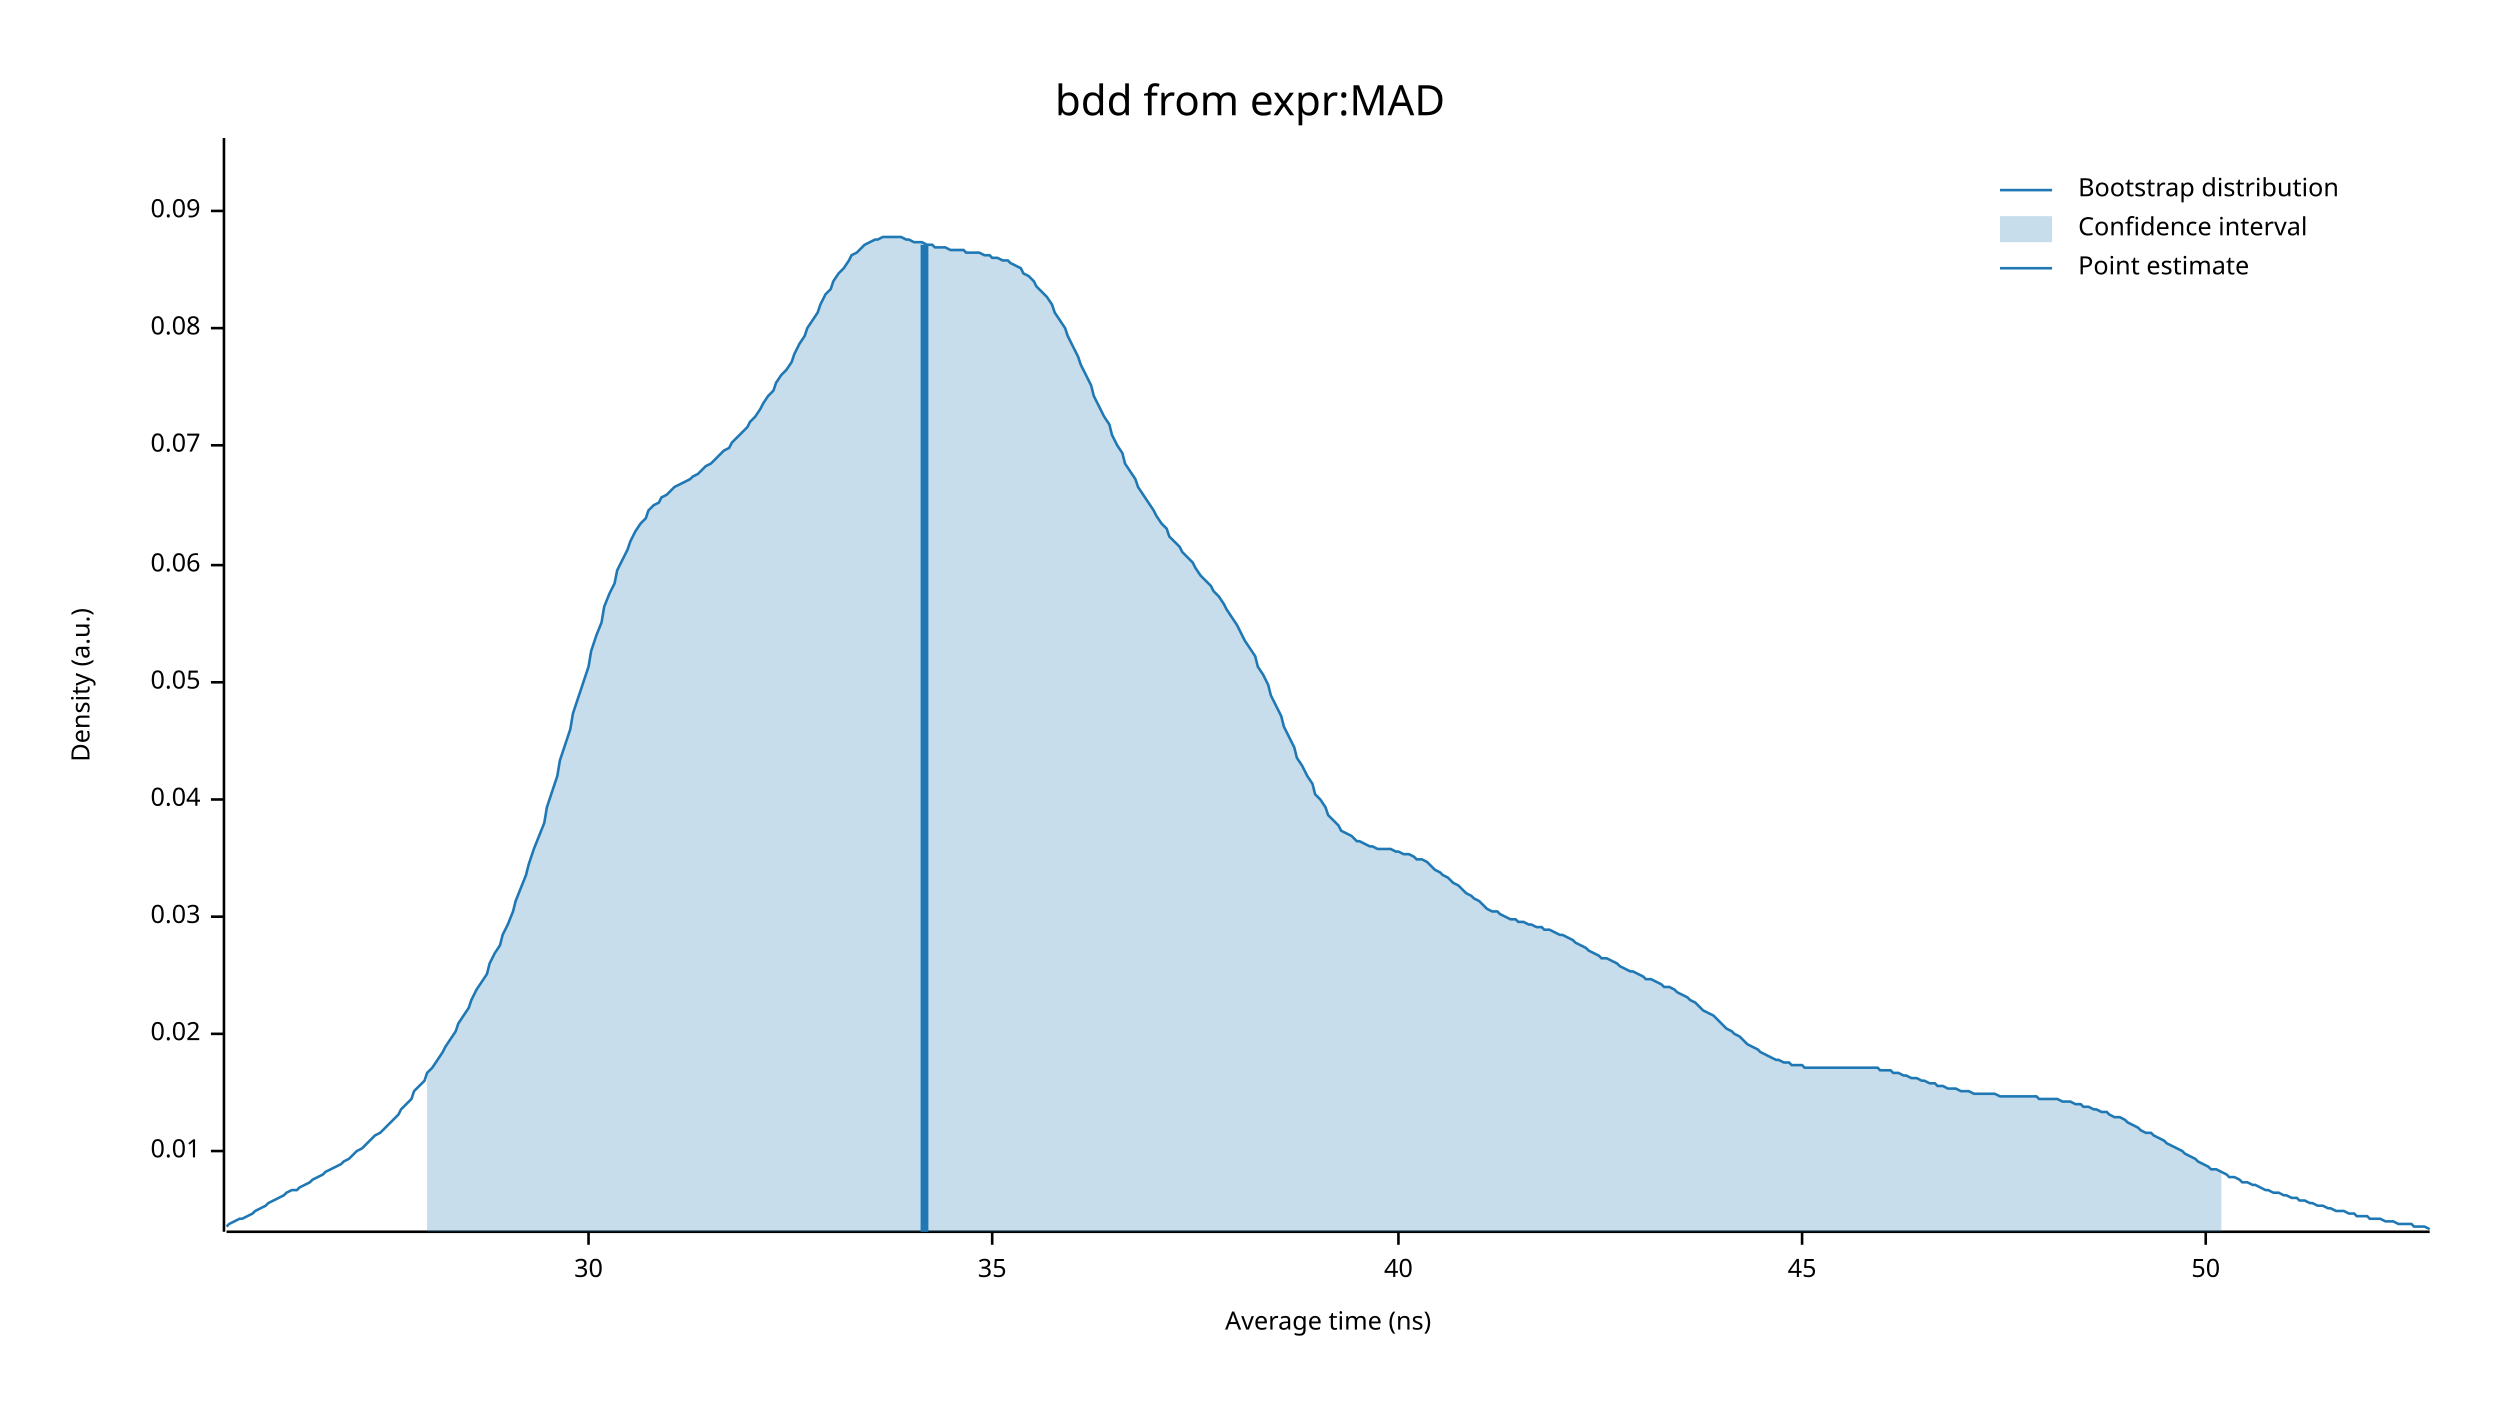
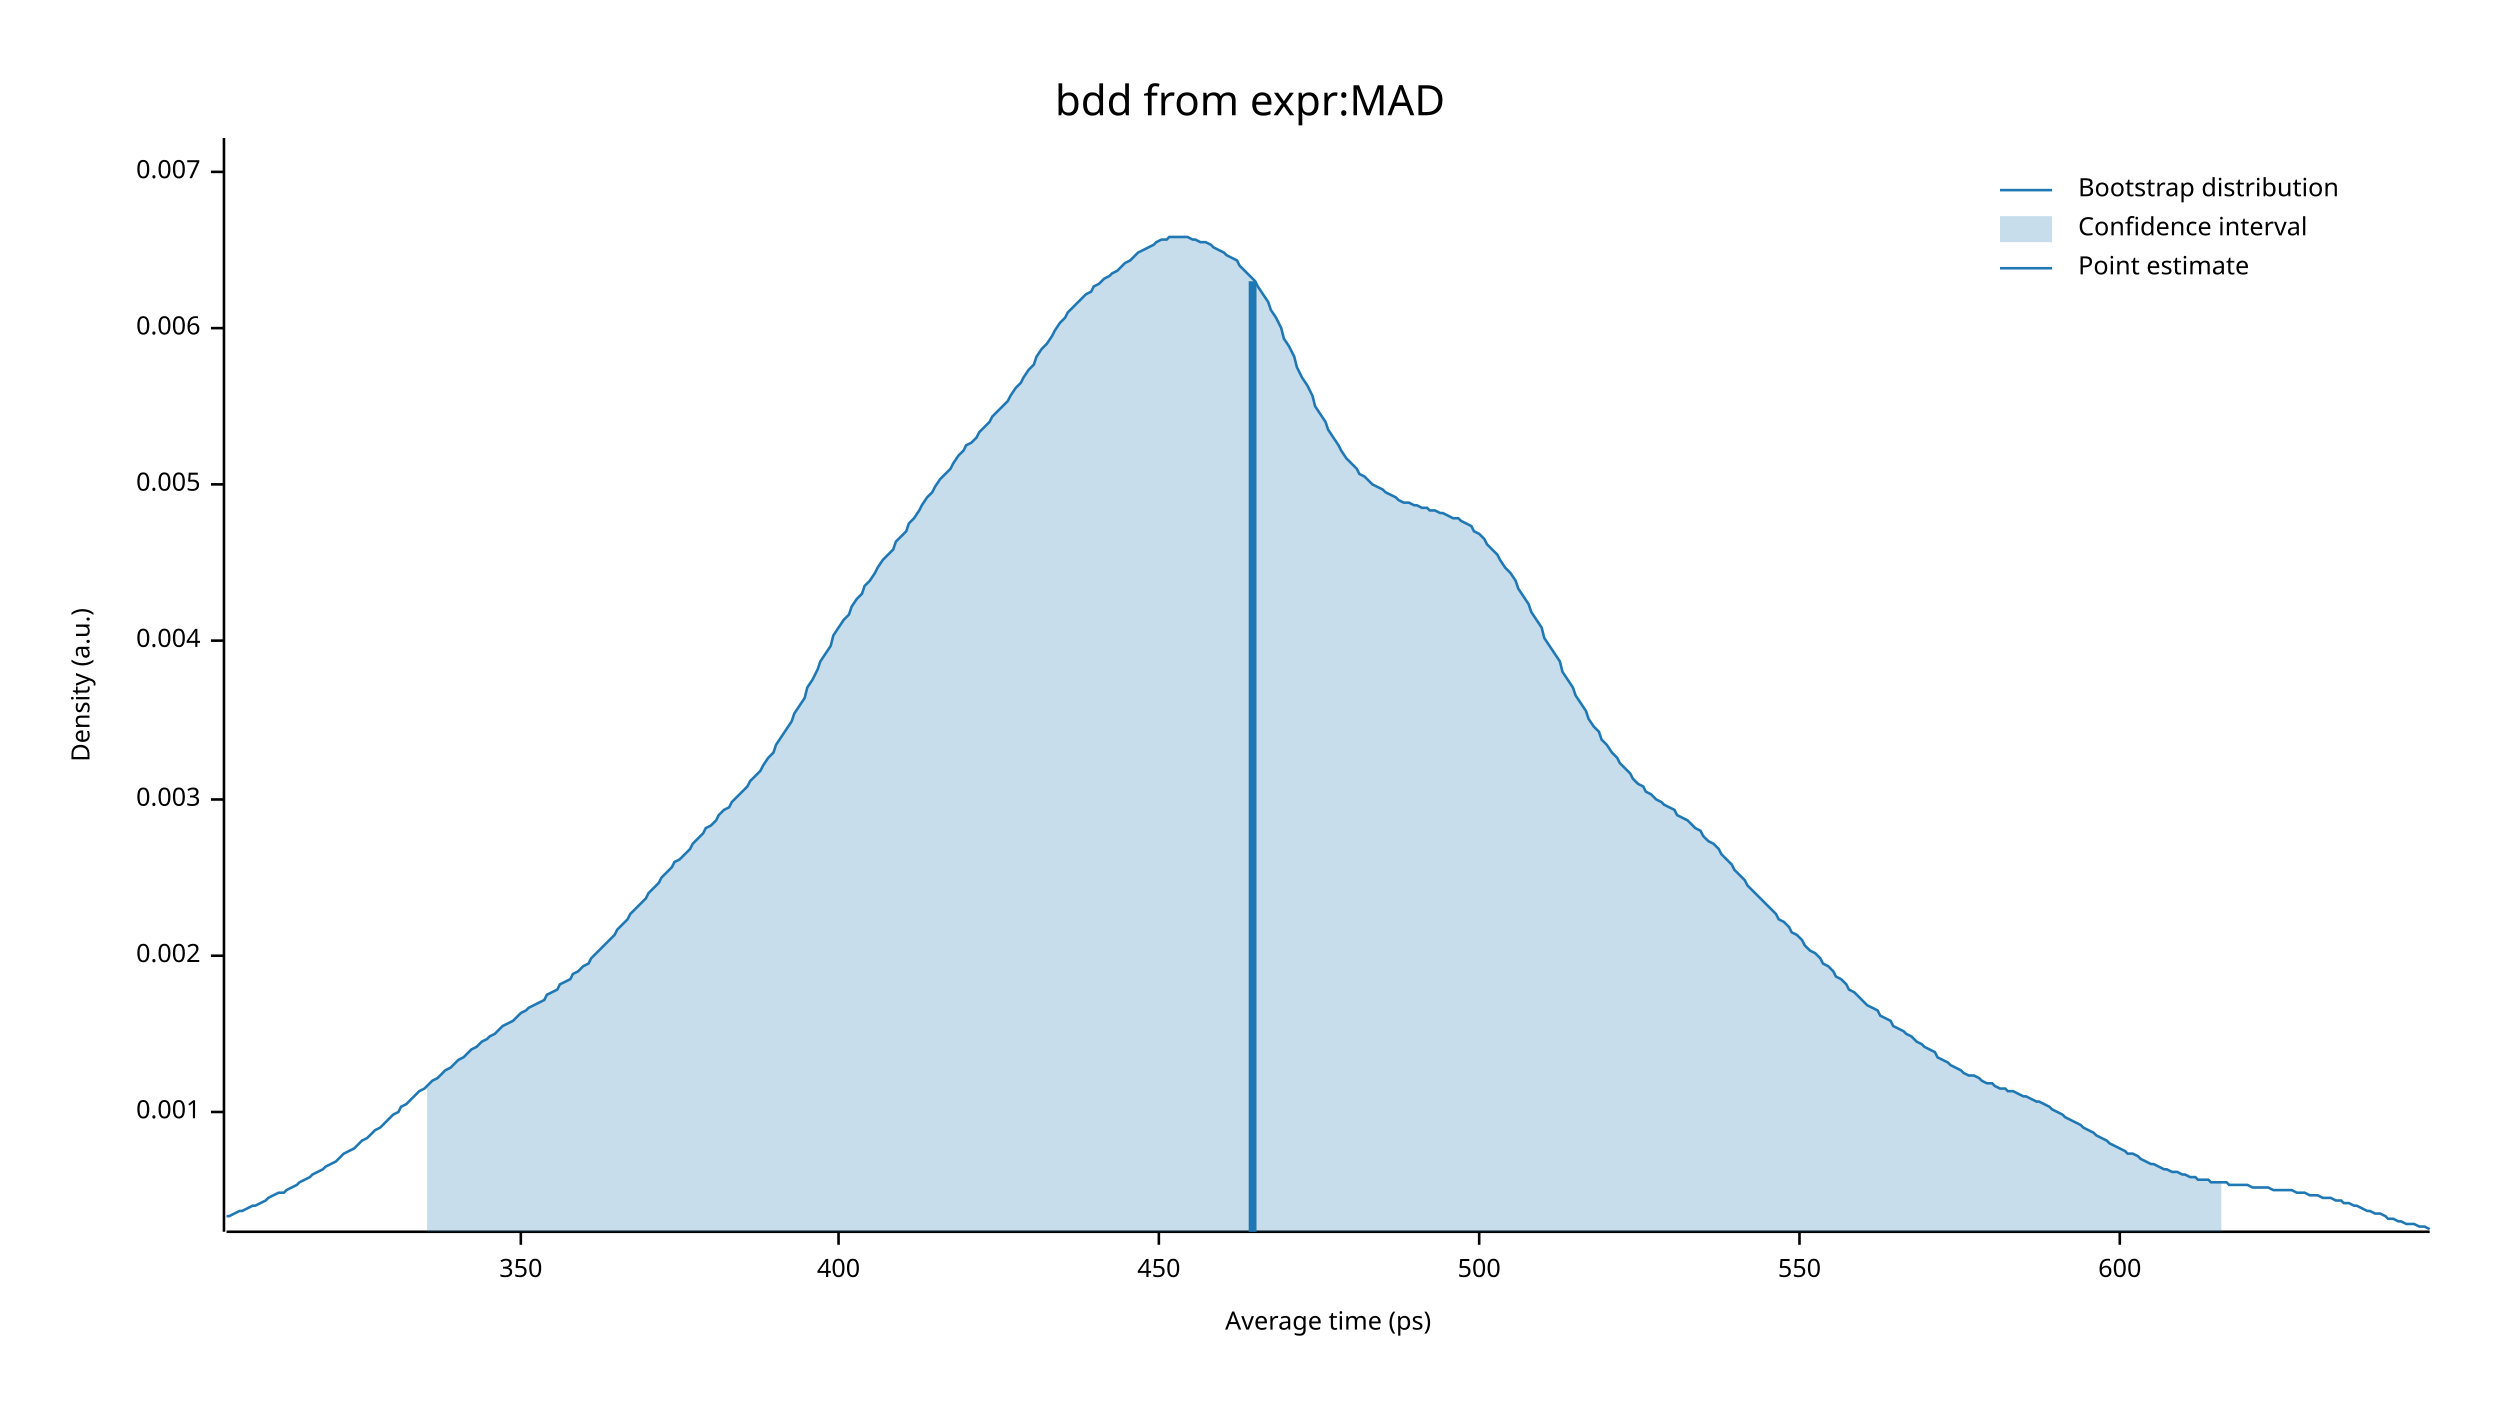
<svg xmlns="http://www.w3.org/2000/svg" width="960" height="540" viewBox="0 0 960 540">
  <text x="480" y="32" dy="0.76em" text-anchor="middle" font-family="sans-serif" font-size="16.129" opacity="1" fill="#000000">
bdd from expr:MAD
</text>
  <text x="27" y="263" dy="0.76em" text-anchor="middle" font-family="sans-serif" font-size="9.677" opacity="1" fill="#000000" transform="rotate(270, 27, 263)">
Density (a.u.)
</text>
  <text x="510" y="513" dy="-0.5ex" text-anchor="middle" font-family="sans-serif" font-size="9.677" opacity="1" fill="#000000">
- Average time (ns)
+ Average time (ps)
</text>
  <polyline fill="none" opacity="1" stroke="#000000" stroke-width="1" points="86,53 86,473 " />
-   <text x="77" y="442" dy="0.5ex" text-anchor="end" font-family="sans-serif" font-size="9.677" opacity="1" fill="#000000">
- 0.01
+   <text x="77" y="427" dy="0.5ex" text-anchor="end" font-family="sans-serif" font-size="9.677" opacity="1" fill="#000000">
+ 0.001
</text>
-   <polyline fill="none" opacity="1" stroke="#000000" stroke-width="1" points="81,442 86,442 " />
-   <text x="77" y="397" dy="0.5ex" text-anchor="end" font-family="sans-serif" font-size="9.677" opacity="1" fill="#000000">
- 0.02
+   <polyline fill="none" opacity="1" stroke="#000000" stroke-width="1" points="81,427 86,427 " />
+   <text x="77" y="367" dy="0.5ex" text-anchor="end" font-family="sans-serif" font-size="9.677" opacity="1" fill="#000000">
+ 0.002
</text>
-   <polyline fill="none" opacity="1" stroke="#000000" stroke-width="1" points="81,397 86,397 " />
-   <text x="77" y="352" dy="0.5ex" text-anchor="end" font-family="sans-serif" font-size="9.677" opacity="1" fill="#000000">
- 0.03
- </text>
-   <polyline fill="none" opacity="1" stroke="#000000" stroke-width="1" points="81,352 86,352 " />
+   <polyline fill="none" opacity="1" stroke="#000000" stroke-width="1" points="81,367 86,367 " />
  <text x="77" y="307" dy="0.5ex" text-anchor="end" font-family="sans-serif" font-size="9.677" opacity="1" fill="#000000">
- 0.04
+ 0.003
</text>
  <polyline fill="none" opacity="1" stroke="#000000" stroke-width="1" points="81,307 86,307 " />
-   <text x="77" y="262" dy="0.5ex" text-anchor="end" font-family="sans-serif" font-size="9.677" opacity="1" fill="#000000">
- 0.05
+   <text x="77" y="246" dy="0.5ex" text-anchor="end" font-family="sans-serif" font-size="9.677" opacity="1" fill="#000000">
+ 0.004
</text>
-   <polyline fill="none" opacity="1" stroke="#000000" stroke-width="1" points="81,262 86,262 " />
-   <text x="77" y="217" dy="0.5ex" text-anchor="end" font-family="sans-serif" font-size="9.677" opacity="1" fill="#000000">
- 0.06
+   <polyline fill="none" opacity="1" stroke="#000000" stroke-width="1" points="81,246 86,246 " />
+   <text x="77" y="186" dy="0.5ex" text-anchor="end" font-family="sans-serif" font-size="9.677" opacity="1" fill="#000000">
+ 0.005
</text>
-   <polyline fill="none" opacity="1" stroke="#000000" stroke-width="1" points="81,217 86,217 " />
-   <text x="77" y="171" dy="0.5ex" text-anchor="end" font-family="sans-serif" font-size="9.677" opacity="1" fill="#000000">
- 0.07
- </text>
-   <polyline fill="none" opacity="1" stroke="#000000" stroke-width="1" points="81,171 86,171 " />
+   <polyline fill="none" opacity="1" stroke="#000000" stroke-width="1" points="81,186 86,186 " />
  <text x="77" y="126" dy="0.5ex" text-anchor="end" font-family="sans-serif" font-size="9.677" opacity="1" fill="#000000">
- 0.08
+ 0.006
</text>
  <polyline fill="none" opacity="1" stroke="#000000" stroke-width="1" points="81,126 86,126 " />
-   <text x="77" y="81" dy="0.5ex" text-anchor="end" font-family="sans-serif" font-size="9.677" opacity="1" fill="#000000">
- 0.09
+   <text x="77" y="66" dy="0.5ex" text-anchor="end" font-family="sans-serif" font-size="9.677" opacity="1" fill="#000000">
+ 0.007
</text>
-   <polyline fill="none" opacity="1" stroke="#000000" stroke-width="1" points="81,81 86,81 " />
+   <polyline fill="none" opacity="1" stroke="#000000" stroke-width="1" points="81,66 86,66 " />
  <polyline fill="none" opacity="1" stroke="#000000" stroke-width="1" points="87,473 933,473 " />
-   <text x="226" y="483" dy="0.76em" text-anchor="middle" font-family="sans-serif" font-size="9.677" opacity="1" fill="#000000">
- 30
+   <text x="200" y="483" dy="0.76em" text-anchor="middle" font-family="sans-serif" font-size="9.677" opacity="1" fill="#000000">
+ 350
</text>
-   <polyline fill="none" opacity="1" stroke="#000000" stroke-width="1" points="226,473 226,478 " />
-   <text x="381" y="483" dy="0.76em" text-anchor="middle" font-family="sans-serif" font-size="9.677" opacity="1" fill="#000000">
- 35
+   <polyline fill="none" opacity="1" stroke="#000000" stroke-width="1" points="200,473 200,478 " />
+   <text x="322" y="483" dy="0.76em" text-anchor="middle" font-family="sans-serif" font-size="9.677" opacity="1" fill="#000000">
+ 400
</text>
-   <polyline fill="none" opacity="1" stroke="#000000" stroke-width="1" points="381,473 381,478 " />
-   <text x="537" y="483" dy="0.76em" text-anchor="middle" font-family="sans-serif" font-size="9.677" opacity="1" fill="#000000">
- 40
+   <polyline fill="none" opacity="1" stroke="#000000" stroke-width="1" points="322,473 322,478 " />
+   <text x="445" y="483" dy="0.76em" text-anchor="middle" font-family="sans-serif" font-size="9.677" opacity="1" fill="#000000">
+ 450
</text>
-   <polyline fill="none" opacity="1" stroke="#000000" stroke-width="1" points="537,473 537,478 " />
-   <text x="692" y="483" dy="0.76em" text-anchor="middle" font-family="sans-serif" font-size="9.677" opacity="1" fill="#000000">
- 45
+   <polyline fill="none" opacity="1" stroke="#000000" stroke-width="1" points="445,473 445,478 " />
+   <text x="568" y="483" dy="0.76em" text-anchor="middle" font-family="sans-serif" font-size="9.677" opacity="1" fill="#000000">
+ 500
</text>
-   <polyline fill="none" opacity="1" stroke="#000000" stroke-width="1" points="692,473 692,478 " />
-   <text x="847" y="483" dy="0.76em" text-anchor="middle" font-family="sans-serif" font-size="9.677" opacity="1" fill="#000000">
- 50
+   <polyline fill="none" opacity="1" stroke="#000000" stroke-width="1" points="568,473 568,478 " />
+   <text x="691" y="483" dy="0.76em" text-anchor="middle" font-family="sans-serif" font-size="9.677" opacity="1" fill="#000000">
+ 550
</text>
-   <polyline fill="none" opacity="1" stroke="#000000" stroke-width="1" points="847,473 847,478 " />
-   <polyline fill="none" opacity="1" stroke="#1F78B4" stroke-width="1" points="87,471 88,470 90,469 92,468 93,468 95,467 97,466 98,465 100,464 102,463 103,462 105,461 107,460 109,459 110,458 112,457 114,457 115,456 117,455 119,454 120,453 122,452 124,451 125,450 127,449 129,448 131,447 132,446 134,445 136,443 137,442 139,441 141,439 142,438 144,436 146,435 148,433 149,432 151,430 153,428 154,426 156,424 158,422 159,419 161,417 163,415 164,412 166,410 168,407 170,404 171,402 173,399 175,396 176,393 178,390 180,387 181,384 183,380 185,377 187,374 188,370 190,366 192,363 193,359 195,355 197,350 198,346 200,341 202,336 203,332 205,326 207,321 209,316 210,310 212,304 214,298 215,292 217,286 219,280 220,274 222,268 224,262 226,256 227,250 229,244 231,239 232,233 234,228 236,224 237,219 239,215 241,211 242,208 244,204 246,201 248,199 249,196 251,194 253,193 254,191 256,190 258,188 259,187 261,186 263,185 265,184 266,183 268,182 270,180 271,179 273,178 275,176 276,175 278,173 280,172 281,170 283,168 285,166 287,164 288,162 290,160 292,157 293,155 295,152 297,150 298,147 300,144 302,142 304,139 305,136 307,132 309,129 310,126 312,123 314,120 315,117 317,113 319,111 320,108 322,105 324,103 326,100 327,98 329,97 331,95 332,94 334,93 336,92 337,92 339,91 341,91 343,91 344,91 346,91 348,92 349,92 351,93 353,93 354,93 356,94 358,94 359,95 361,95 363,95 365,96 366,96 368,96 370,96 371,97 373,97 375,97 376,97 378,98 380,98 381,99 383,99 385,100 387,100 388,101 390,102 392,103 393,105 395,106 397,108 398,110 400,112 402,114 404,117 405,120 407,123 409,126 410,129 412,133 414,137 415,140 417,144 419,148 420,152 422,156 424,160 426,163 427,167 429,171 431,174 432,178 434,181 436,184 437,187 439,190 441,193 443,196 444,198 446,201 448,203 449,206 451,208 453,210 454,212 456,214 458,216 459,218 461,221 463,223 465,225 466,227 468,229 470,232 471,234 473,237 475,240 476,242 478,246 480,249 482,252 483,256 485,259 487,263 488,267 490,271 492,275 493,279 495,283 497,287 498,291 500,294 502,298 504,301 505,305 507,307 509,310 510,313 512,315 514,317 515,319 517,320 519,321 521,323 522,323 524,324 526,325 527,325 529,326 531,326 532,326 534,326 536,327 537,327 539,328 541,328 543,329 544,330 546,330 548,331 549,332 551,334 553,335 554,336 556,337 558,339 560,340 561,341 563,343 565,344 566,345 568,346 570,348 571,349 573,350 575,350 576,351 578,352 580,353 582,353 583,354 585,354 587,355 588,355 590,356 592,356 593,357 595,357 597,358 599,359 600,359 602,360 604,361 605,362 607,363 609,364 610,365 612,366 614,367 615,368 617,368 619,369 621,370 622,371 624,372 626,373 627,373 629,374 631,375 632,376 634,376 636,377 638,378 639,379 641,379 643,380 644,381 646,382 648,383 649,384 651,385 653,387 654,388 656,389 658,390 660,392 661,393 663,395 665,396 666,397 668,398 670,400 671,401 673,402 675,403 676,404 678,405 680,406 682,407 683,407 685,408 687,408 688,409 690,409 692,409 693,410 695,410 697,410 699,410 700,410 702,410 704,410 705,410 707,410 709,410 710,410 712,410 714,410 715,410 717,410 719,410 721,410 722,411 724,411 726,411 727,412 729,412 731,413 732,413 734,414 736,414 738,415 739,415 741,416 743,416 744,417 746,417 748,418 749,418 751,418 753,419 754,419 756,419 758,420 760,420 761,420 763,420 765,420 766,420 768,421 770,421 771,421 773,421 775,421 777,421 778,421 780,421 782,421 783,422 785,422 787,422 788,422 790,422 792,423 793,423 795,423 797,424 799,424 800,425 802,425 804,426 805,426 807,427 809,427 810,428 812,429 814,429 816,430 817,431 819,432 821,433 822,434 824,435 826,435 827,436 829,437 831,438 832,439 834,440 836,441 838,442 839,443 841,444 843,445 844,446 846,447 848,448 849,449 851,449 853,450 855,451 856,452 858,452 860,453 861,454 863,454 865,455 866,455 868,456 870,457 871,457 873,458 875,458 877,459 878,459 880,460 882,460 883,461 885,461 887,462 888,462 890,463 892,463 894,464 895,464 897,465 899,465 900,465 902,466 904,466 905,467 907,467 909,467 910,468 912,468 914,468 916,469 917,469 919,469 921,470 922,470 924,470 926,470 927,471 929,471 931,471 933,472 " />
-   <polygon opacity="0.25" fill="#1F78B4" points="164,412 166,410 168,407 170,404 171,402 173,399 175,396 176,393 178,390 180,387 181,384 183,380 185,377 187,374 188,370 190,366 192,363 193,359 195,355 197,350 198,346 200,341 202,336 203,332 205,326 207,321 209,316 210,310 212,304 214,298 215,292 217,286 219,280 220,274 222,268 224,262 226,256 227,250 229,244 231,239 232,233 234,228 236,224 237,219 239,215 241,211 242,208 244,204 246,201 248,199 249,196 251,194 253,193 254,191 256,190 258,188 259,187 261,186 263,185 265,184 266,183 268,182 270,180 271,179 273,178 275,176 276,175 278,173 280,172 281,170 283,168 285,166 287,164 288,162 290,160 292,157 293,155 295,152 297,150 298,147 300,144 302,142 304,139 305,136 307,132 309,129 310,126 312,123 314,120 315,117 317,113 319,111 320,108 322,105 324,103 326,100 327,98 329,97 331,95 332,94 334,93 336,92 337,92 339,91 341,91 343,91 344,91 346,91 348,92 349,92 351,93 353,93 354,93 356,94 358,94 359,95 361,95 363,95 365,96 366,96 368,96 370,96 371,97 373,97 375,97 376,97 378,98 380,98 381,99 383,99 385,100 387,100 388,101 390,102 392,103 393,105 395,106 397,108 398,110 400,112 402,114 404,117 405,120 407,123 409,126 410,129 412,133 414,137 415,140 417,144 419,148 420,152 422,156 424,160 426,163 427,167 429,171 431,174 432,178 434,181 436,184 437,187 439,190 441,193 443,196 444,198 446,201 448,203 449,206 451,208 453,210 454,212 456,214 458,216 459,218 461,221 463,223 465,225 466,227 468,229 470,232 471,234 473,237 475,240 476,242 478,246 480,249 482,252 483,256 485,259 487,263 488,267 490,271 492,275 493,279 495,283 497,287 498,291 500,294 502,298 504,301 505,305 507,307 509,310 510,313 512,315 514,317 515,319 517,320 519,321 521,323 522,323 524,324 526,325 527,325 529,326 531,326 532,326 534,326 536,327 537,327 539,328 541,328 543,329 544,330 546,330 548,331 549,332 551,334 553,335 554,336 556,337 558,339 560,340 561,341 563,343 565,344 566,345 568,346 570,348 571,349 573,350 575,350 576,351 578,352 580,353 582,353 583,354 585,354 587,355 588,355 590,356 592,356 593,357 595,357 597,358 599,359 600,359 602,360 604,361 605,362 607,363 609,364 610,365 612,366 614,367 615,368 617,368 619,369 621,370 622,371 624,372 626,373 627,373 629,374 631,375 632,376 634,376 636,377 638,378 639,379 641,379 643,380 644,381 646,382 648,383 649,384 651,385 653,387 654,388 656,389 658,390 660,392 661,393 663,395 665,396 666,397 668,398 670,400 671,401 673,402 675,403 676,404 678,405 680,406 682,407 683,407 685,408 687,408 688,409 690,409 692,409 693,410 695,410 697,410 699,410 700,410 702,410 704,410 705,410 707,410 709,410 710,410 712,410 714,410 715,410 717,410 719,410 721,410 722,411 724,411 726,411 727,412 729,412 731,413 732,413 734,414 736,414 738,415 739,415 741,416 743,416 744,417 746,417 748,418 749,418 751,418 753,419 754,419 756,419 758,420 760,420 761,420 763,420 765,420 766,420 768,421 770,421 771,421 773,421 775,421 777,421 778,421 780,421 782,421 783,422 785,422 787,422 788,422 790,422 792,423 793,423 795,423 797,424 799,424 800,425 802,425 804,426 805,426 807,427 809,427 810,428 812,429 814,429 816,430 817,431 819,432 821,433 822,434 824,435 826,435 827,436 829,437 831,438 832,439 834,440 836,441 838,442 839,443 841,444 843,445 844,446 846,447 848,448 849,449 851,449 853,450 853,473 164,473 " />
-   <polyline fill="none" opacity="1" stroke="#1F78B4" stroke-width="3" points="355,473 355,94 " />
+   <polyline fill="none" opacity="1" stroke="#000000" stroke-width="1" points="691,473 691,478 " />
+   <text x="814" y="483" dy="0.76em" text-anchor="middle" font-family="sans-serif" font-size="9.677" opacity="1" fill="#000000">
+ 600
+ </text>
+   <polyline fill="none" opacity="1" stroke="#000000" stroke-width="1" points="814,473 814,478 " />
+   <polyline fill="none" opacity="1" stroke="#1F78B4" stroke-width="1" points="87,467 88,467 90,466 92,465 93,465 95,464 97,463 98,463 100,462 102,461 103,460 105,459 107,458 109,458 110,457 112,456 114,455 115,454 117,453 119,452 120,451 122,450 124,449 125,448 127,447 129,446 131,444 132,443 134,442 136,441 137,440 139,438 141,437 142,436 144,434 146,433 148,431 149,430 151,428 153,427 154,425 156,424 158,422 159,421 161,419 163,418 164,417 166,415 168,414 170,412 171,411 173,410 175,408 176,407 178,406 180,404 181,403 183,402 185,400 187,399 188,398 190,397 192,395 193,394 195,393 197,392 198,391 200,389 202,388 203,387 205,386 207,385 209,384 210,382 212,381 214,380 215,378 217,377 219,376 220,374 222,373 224,371 226,370 227,368 229,366 231,364 232,363 234,361 236,359 237,357 239,355 241,353 242,351 244,349 246,347 248,345 249,343 251,341 253,339 254,337 256,335 258,333 259,331 261,330 263,328 265,326 266,324 268,322 270,320 271,318 273,317 275,315 276,313 278,311 280,310 281,308 283,306 285,304 287,302 288,300 290,298 292,296 293,294 295,291 297,289 298,286 300,283 302,280 304,277 305,274 307,271 309,268 310,264 312,261 314,257 315,254 317,251 319,248 320,244 322,241 324,238 326,236 327,233 329,230 331,228 332,225 334,223 336,220 337,218 339,215 341,213 343,211 344,208 346,206 348,204 349,201 351,199 353,196 354,194 356,191 358,189 359,187 361,184 363,182 365,180 366,178 368,175 370,173 371,171 373,170 375,168 376,166 378,164 380,162 381,160 383,158 385,156 387,154 388,152 390,149 392,147 393,145 395,142 397,140 398,137 400,134 402,132 404,129 405,127 407,124 409,122 410,120 412,118 414,116 415,115 417,113 419,112 420,110 422,109 424,107 426,106 427,105 429,104 431,102 432,101 434,100 436,98 437,97 439,96 441,95 443,94 444,93 446,92 448,92 449,91 451,91 453,91 454,91 456,91 458,92 459,92 461,93 463,93 465,94 466,95 468,96 470,97 471,98 473,99 475,100 476,102 478,104 480,106 482,108 483,110 485,113 487,116 488,119 490,122 492,126 493,130 495,133 497,137 498,141 500,145 502,148 504,152 505,156 507,159 509,162 510,165 512,168 514,171 515,173 517,176 519,178 521,180 522,182 524,183 526,185 527,186 529,187 531,188 532,189 534,190 536,191 537,192 539,193 541,193 543,194 544,194 546,195 548,195 549,196 551,196 553,197 554,197 556,198 558,199 560,199 561,200 563,201 565,202 566,204 568,205 570,207 571,209 573,211 575,213 576,215 578,218 580,220 582,223 583,226 585,229 587,232 588,235 590,238 592,241 593,245 595,248 597,251 599,254 600,258 602,261 604,264 605,267 607,270 609,273 610,276 612,279 614,281 615,284 617,286 619,289 621,291 622,293 624,295 626,297 627,299 629,301 631,302 632,304 634,305 636,307 638,308 639,309 641,310 643,311 644,313 646,314 648,315 649,316 651,318 653,319 654,321 656,323 658,324 660,326 661,328 663,330 665,332 666,334 668,336 670,338 671,340 673,342 675,344 676,345 678,347 680,349 682,351 683,353 685,354 687,356 688,358 690,359 692,361 693,363 695,365 697,366 699,368 700,370 702,371 704,373 705,375 707,376 709,378 710,380 712,381 714,383 715,384 717,386 719,387 721,388 722,390 724,391 726,392 727,394 729,395 731,396 732,397 734,398 736,400 738,401 739,402 741,403 743,404 744,406 746,407 748,408 749,409 751,410 753,411 754,412 756,413 758,413 760,414 761,415 763,416 765,416 766,417 768,418 770,418 771,419 773,419 775,420 777,421 778,421 780,422 782,423 783,423 785,424 787,425 788,426 790,427 792,428 793,429 795,430 797,431 799,432 800,433 802,434 804,435 805,436 807,437 809,438 810,439 812,440 814,441 816,442 817,443 819,443 821,444 822,445 824,446 826,447 827,447 829,448 831,449 832,449 834,450 836,450 838,451 839,451 841,452 843,452 844,453 846,453 848,453 849,454 851,454 853,454 855,454 856,455 858,455 860,455 861,455 863,455 865,456 866,456 868,456 870,456 871,456 873,457 875,457 877,457 878,457 880,457 882,458 883,458 885,458 887,459 888,459 890,459 892,460 894,460 895,460 897,461 899,461 900,462 902,462 904,463 905,463 907,464 909,465 910,465 912,466 914,466 916,467 917,468 919,468 921,469 922,469 924,470 926,470 927,470 929,471 931,471 933,472 " />
+   <polygon opacity="0.25" fill="#1F78B4" points="164,417 166,415 168,414 170,412 171,411 173,410 175,408 176,407 178,406 180,404 181,403 183,402 185,400 187,399 188,398 190,397 192,395 193,394 195,393 197,392 198,391 200,389 202,388 203,387 205,386 207,385 209,384 210,382 212,381 214,380 215,378 217,377 219,376 220,374 222,373 224,371 226,370 227,368 229,366 231,364 232,363 234,361 236,359 237,357 239,355 241,353 242,351 244,349 246,347 248,345 249,343 251,341 253,339 254,337 256,335 258,333 259,331 261,330 263,328 265,326 266,324 268,322 270,320 271,318 273,317 275,315 276,313 278,311 280,310 281,308 283,306 285,304 287,302 288,300 290,298 292,296 293,294 295,291 297,289 298,286 300,283 302,280 304,277 305,274 307,271 309,268 310,264 312,261 314,257 315,254 317,251 319,248 320,244 322,241 324,238 326,236 327,233 329,230 331,228 332,225 334,223 336,220 337,218 339,215 341,213 343,211 344,208 346,206 348,204 349,201 351,199 353,196 354,194 356,191 358,189 359,187 361,184 363,182 365,180 366,178 368,175 370,173 371,171 373,170 375,168 376,166 378,164 380,162 381,160 383,158 385,156 387,154 388,152 390,149 392,147 393,145 395,142 397,140 398,137 400,134 402,132 404,129 405,127 407,124 409,122 410,120 412,118 414,116 415,115 417,113 419,112 420,110 422,109 424,107 426,106 427,105 429,104 431,102 432,101 434,100 436,98 437,97 439,96 441,95 443,94 444,93 446,92 448,92 449,91 451,91 453,91 454,91 456,91 458,92 459,92 461,93 463,93 465,94 466,95 468,96 470,97 471,98 473,99 475,100 476,102 478,104 480,106 482,108 483,110 485,113 487,116 488,119 490,122 492,126 493,130 495,133 497,137 498,141 500,145 502,148 504,152 505,156 507,159 509,162 510,165 512,168 514,171 515,173 517,176 519,178 521,180 522,182 524,183 526,185 527,186 529,187 531,188 532,189 534,190 536,191 537,192 539,193 541,193 543,194 544,194 546,195 548,195 549,196 551,196 553,197 554,197 556,198 558,199 560,199 561,200 563,201 565,202 566,204 568,205 570,207 571,209 573,211 575,213 576,215 578,218 580,220 582,223 583,226 585,229 587,232 588,235 590,238 592,241 593,245 595,248 597,251 599,254 600,258 602,261 604,264 605,267 607,270 609,273 610,276 612,279 614,281 615,284 617,286 619,289 621,291 622,293 624,295 626,297 627,299 629,301 631,302 632,304 634,305 636,307 638,308 639,309 641,310 643,311 644,313 646,314 648,315 649,316 651,318 653,319 654,321 656,323 658,324 660,326 661,328 663,330 665,332 666,334 668,336 670,338 671,340 673,342 675,344 676,345 678,347 680,349 682,351 683,353 685,354 687,356 688,358 690,359 692,361 693,363 695,365 697,366 699,368 700,370 702,371 704,373 705,375 707,376 709,378 710,380 712,381 714,383 715,384 717,386 719,387 721,388 722,390 724,391 726,392 727,394 729,395 731,396 732,397 734,398 736,400 738,401 739,402 741,403 743,404 744,406 746,407 748,408 749,409 751,410 753,411 754,412 756,413 758,413 760,414 761,415 763,416 765,416 766,417 768,418 770,418 771,419 773,419 775,420 777,421 778,421 780,422 782,423 783,423 785,424 787,425 788,426 790,427 792,428 793,429 795,430 797,431 799,432 800,433 802,434 804,435 805,436 807,437 809,438 810,439 812,440 814,441 816,442 817,443 819,443 821,444 822,445 824,446 826,447 827,447 829,448 831,449 832,449 834,450 836,450 838,451 839,451 841,452 843,452 844,453 846,453 848,453 849,454 851,454 853,454 853,473 164,473 " />
+   <polyline fill="none" opacity="1" stroke="#1F78B4" stroke-width="3" points="481,473 481,108 " />
  <text x="798" y="68" dy="0.76em" text-anchor="start" font-family="sans-serif" font-size="9.677" opacity="1" fill="#000000">
Bootstrap distribution
</text>
  <text x="798" y="83" dy="0.76em" text-anchor="start" font-family="sans-serif" font-size="9.677" opacity="1" fill="#000000">
Confidence interval
</text>
  <text x="798" y="98" dy="0.76em" text-anchor="start" font-family="sans-serif" font-size="9.677" opacity="1" fill="#000000">
Point estimate
</text>
  <polyline fill="none" opacity="1" stroke="#1F78B4" stroke-width="1" points="768,73 788,73 " />
  <rect x="768" y="83" width="20" height="10" opacity="0.25" fill="#1F78B4" stroke="none" />
  <polyline fill="none" opacity="1" stroke="#1F78B4" stroke-width="1" points="768,103 788,103 " />
</svg>
